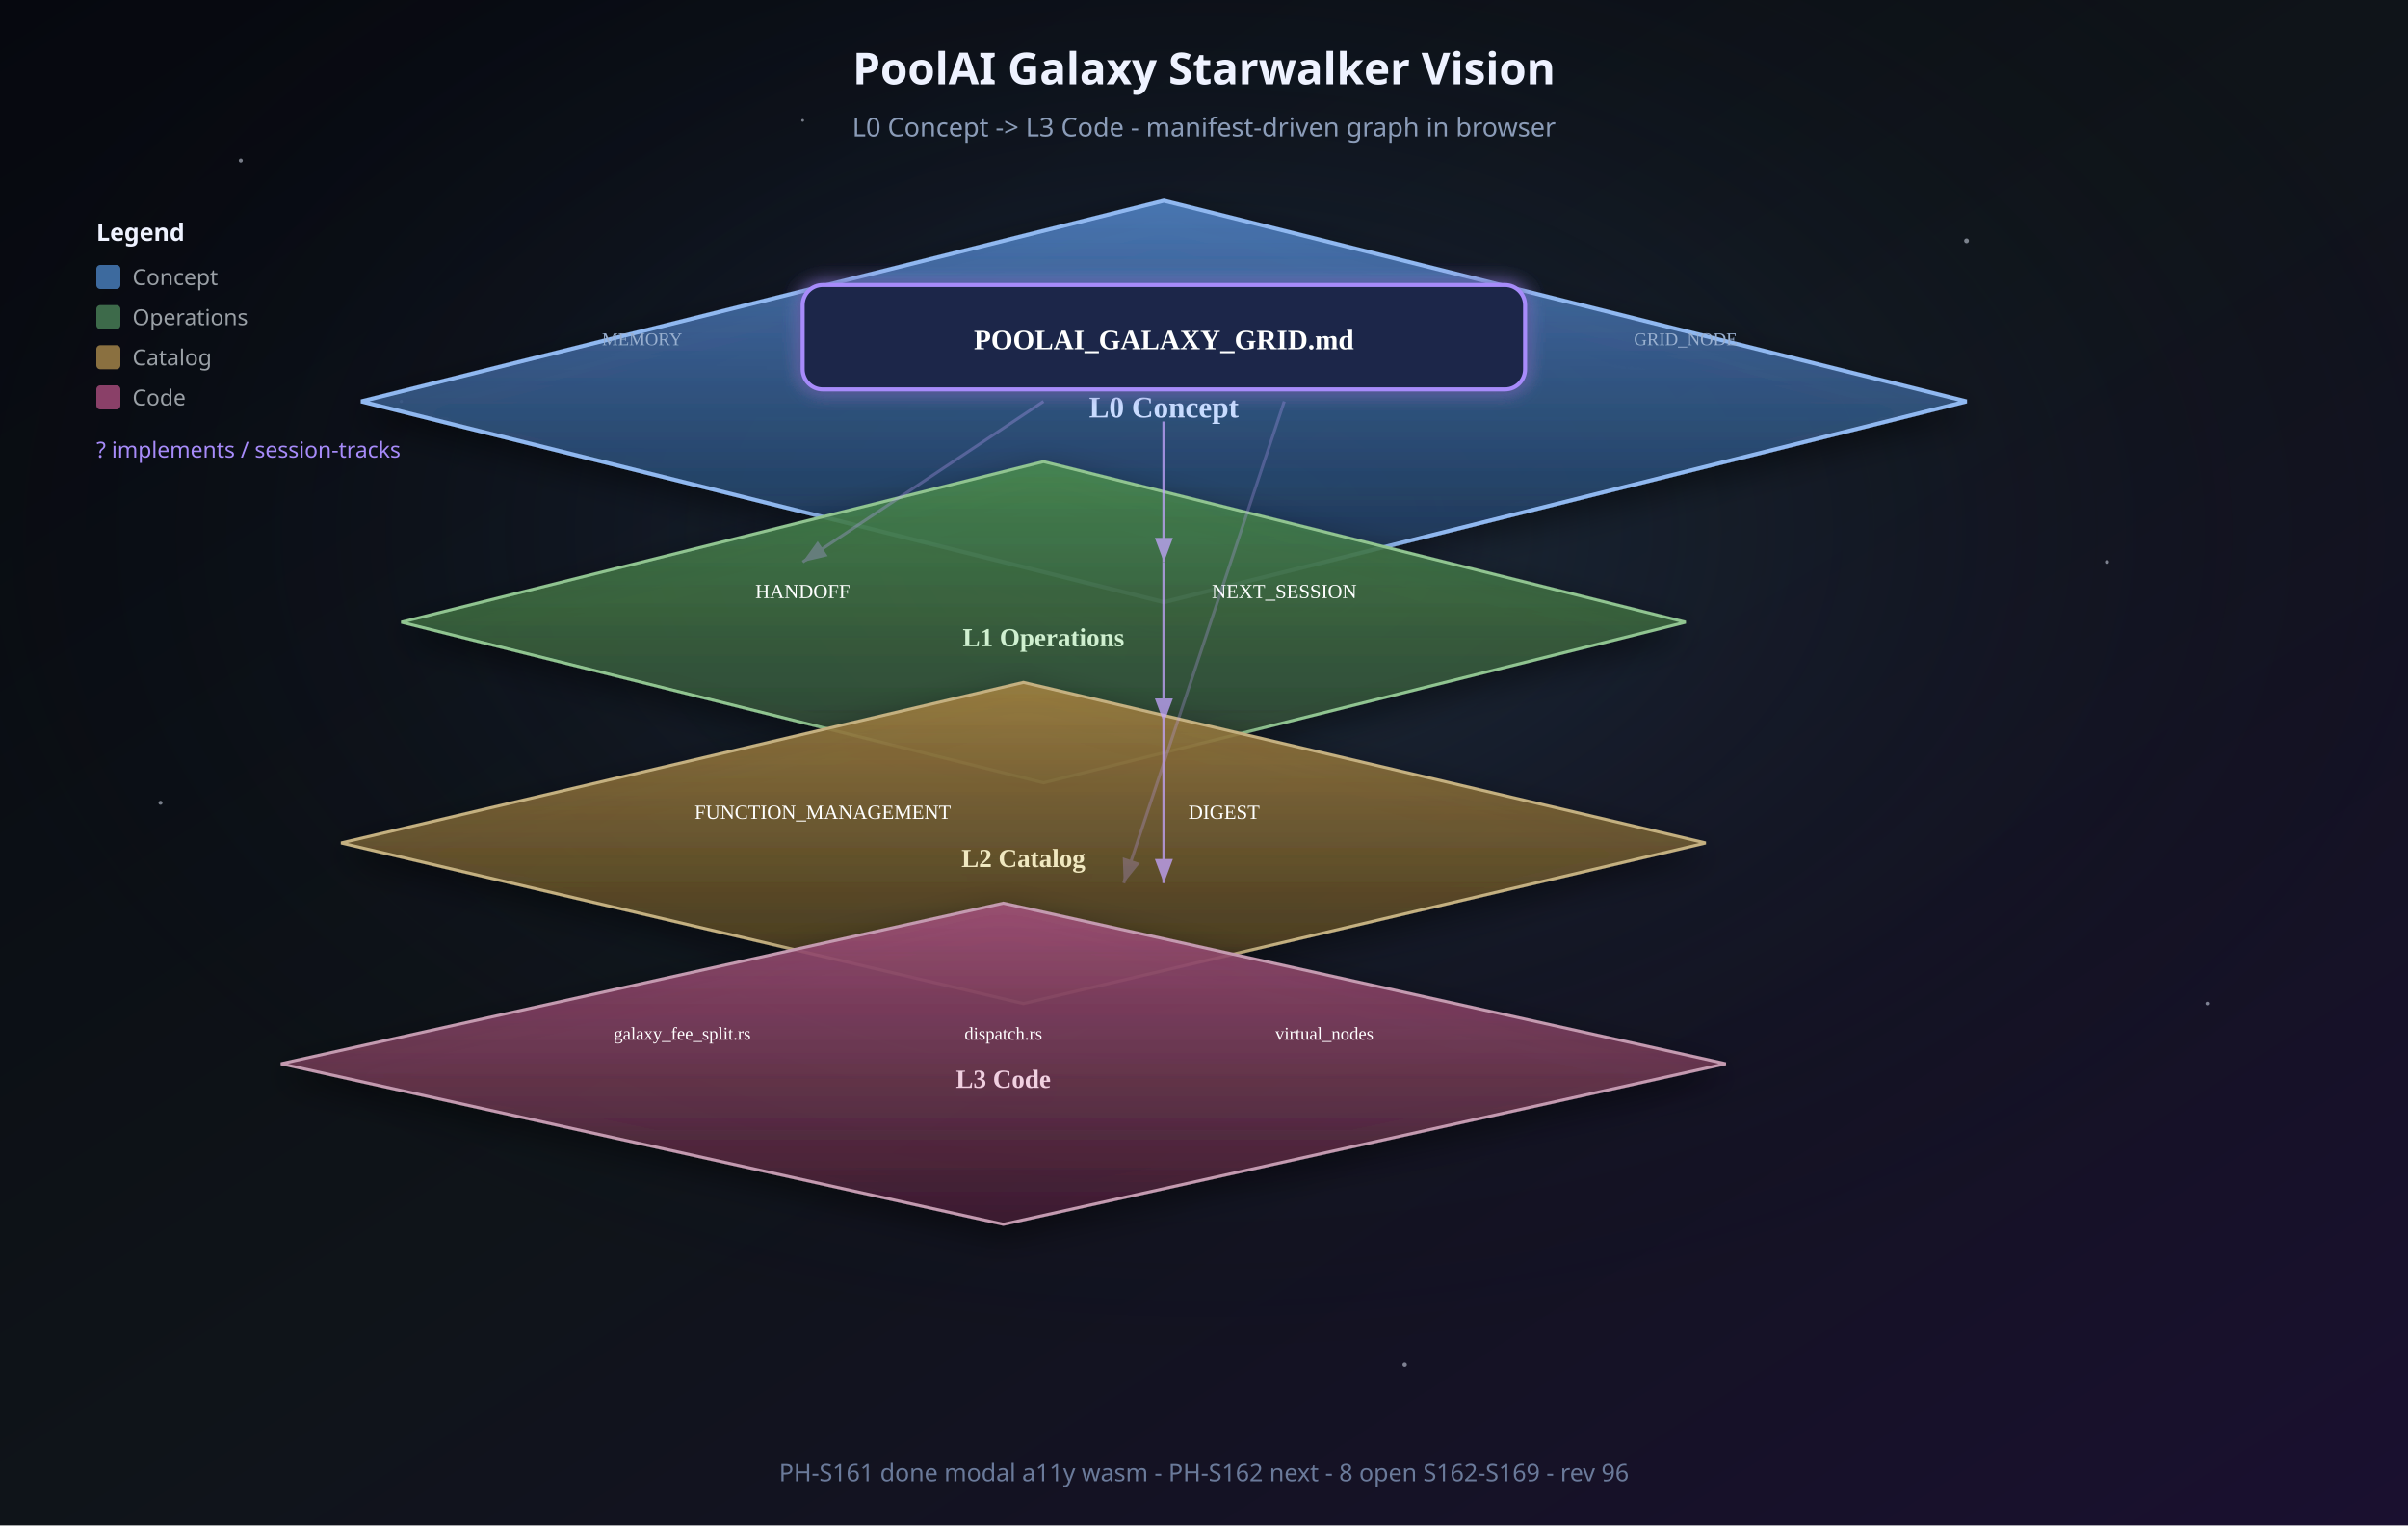
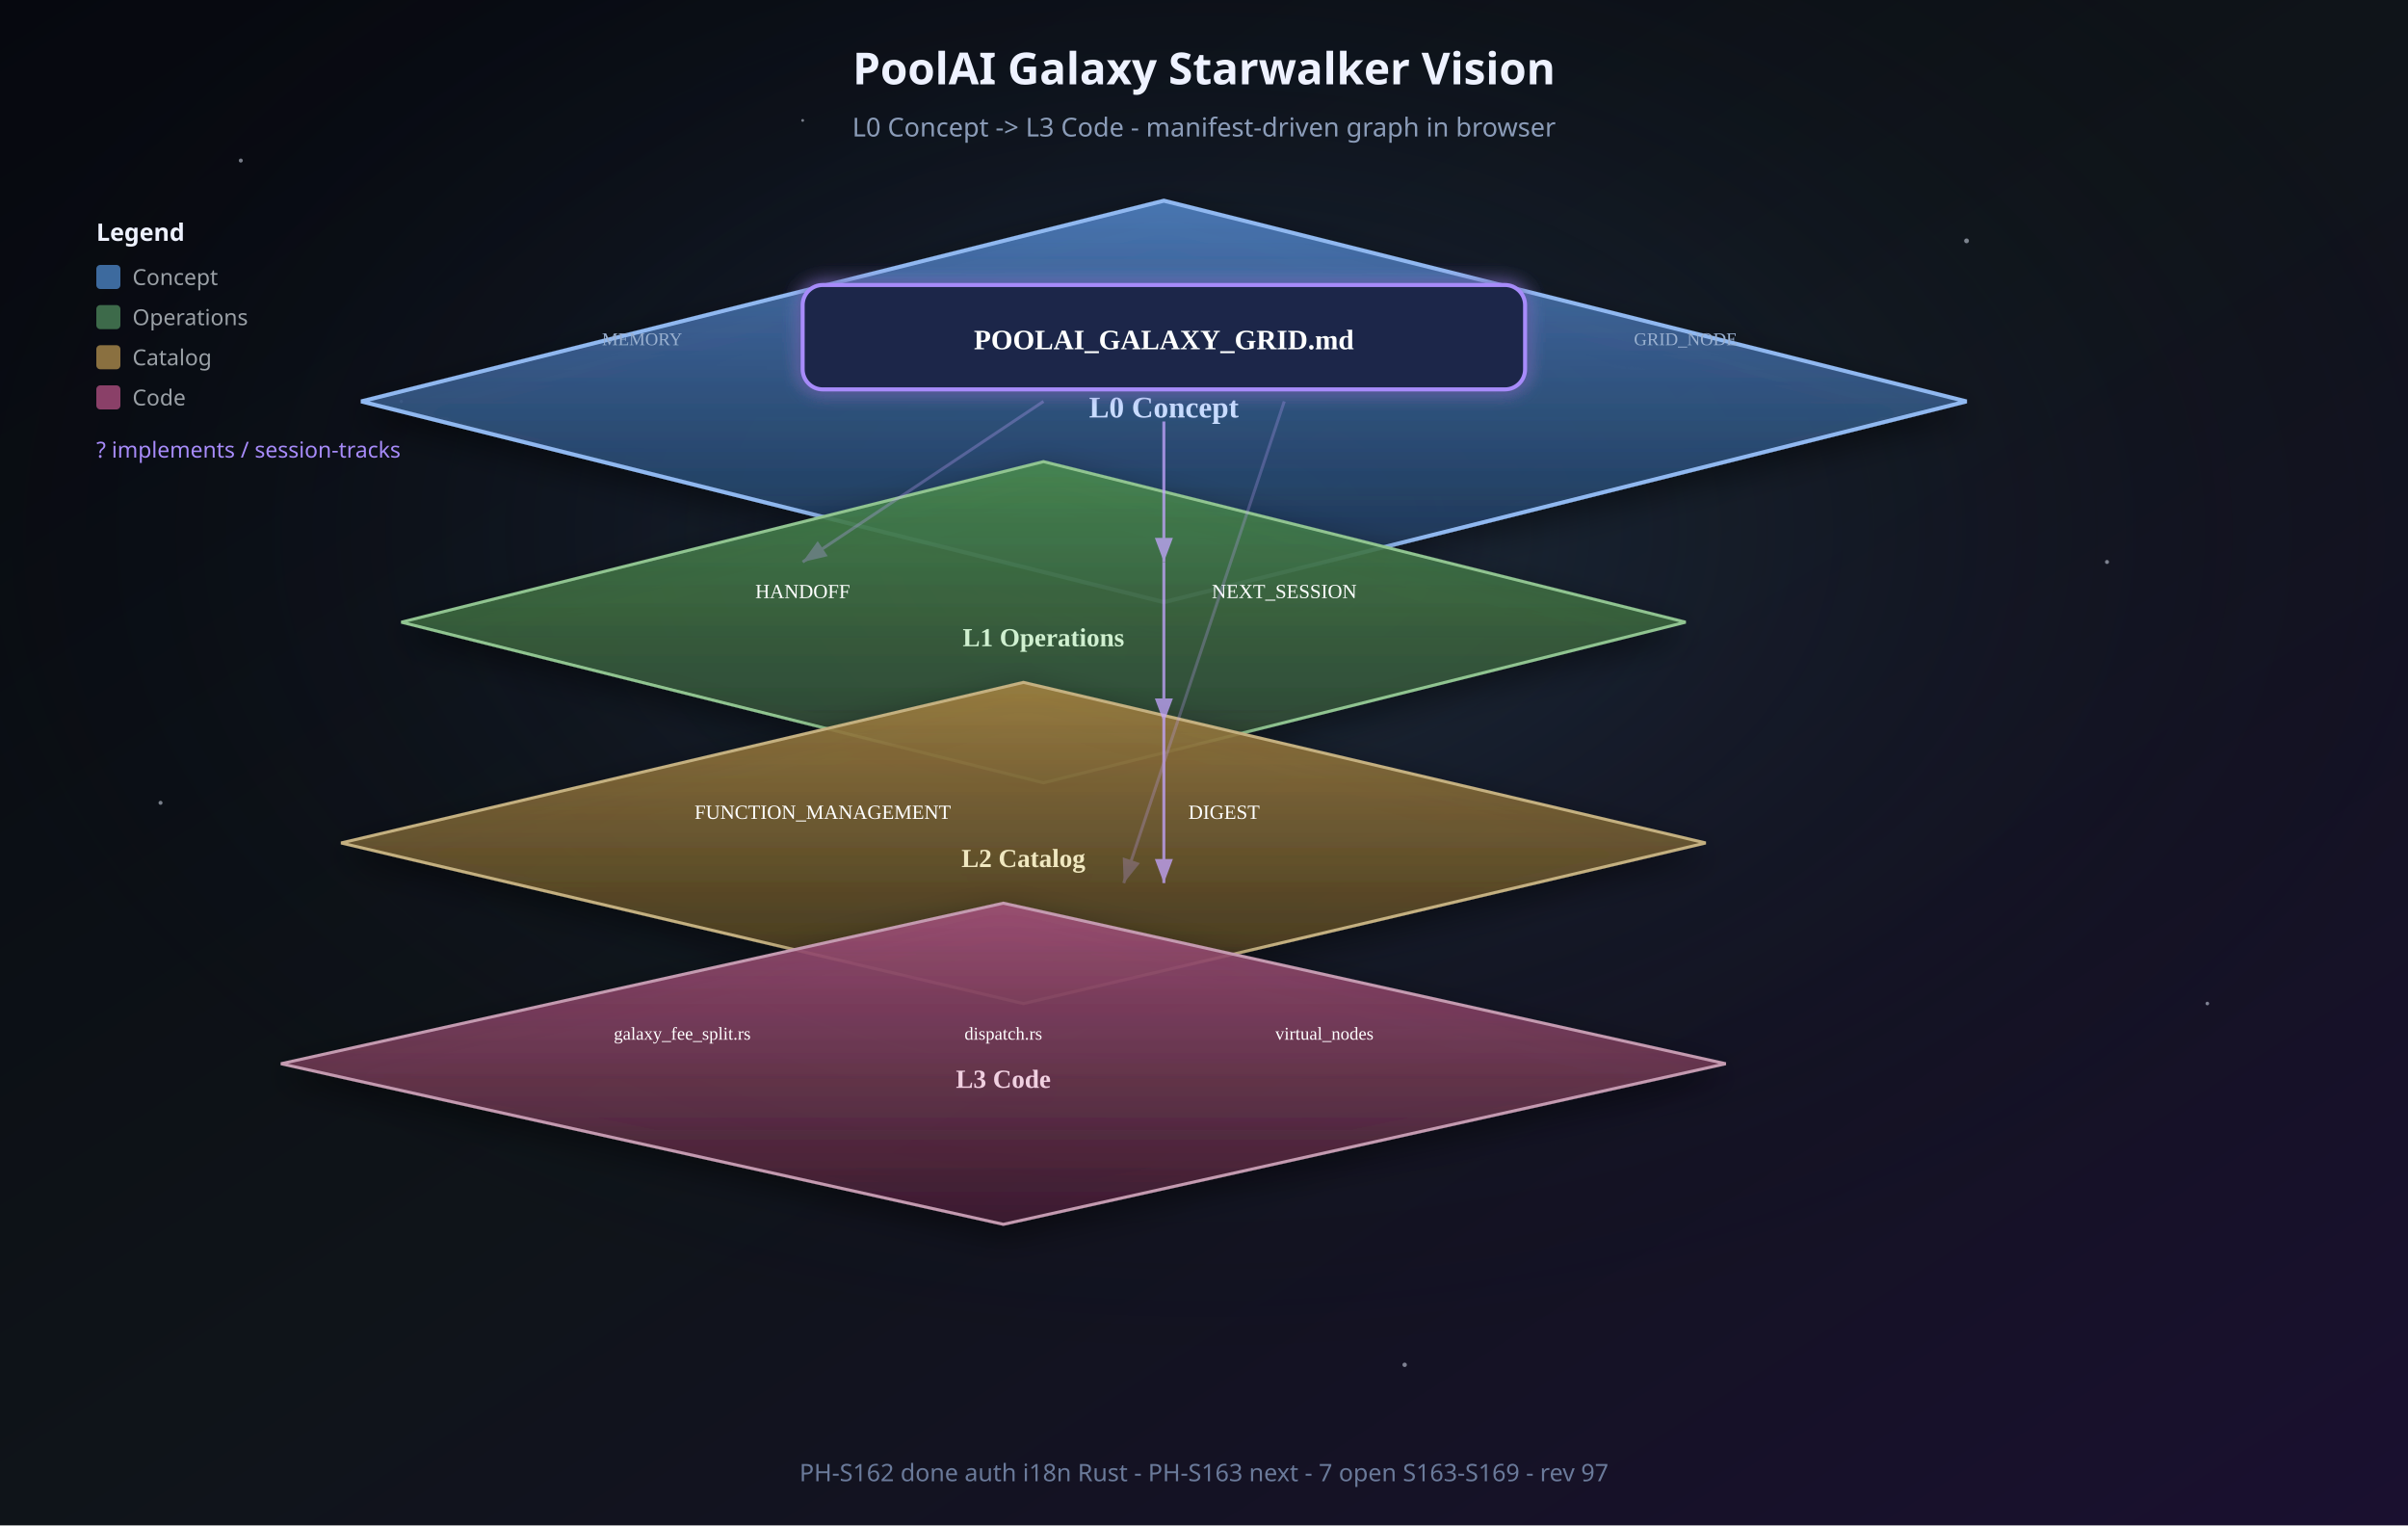
<svg xmlns="http://www.w3.org/2000/svg" viewBox="0 0 1200 760" role="img" aria-labelledby="title desc">
  <defs>
    <linearGradient id="bg" x1="0%" y1="0%" x2="100%" y2="100%">
      <stop offset="0%" stop-color="#06080f" />
      <stop offset="50%" stop-color="#0f1419" />
      <stop offset="100%" stop-color="#1a1030" />
    </linearGradient>
    <radialGradient id="nebula" cx="50%" cy="35%" r="55%">
      <stop offset="0%" stop-color="#3d5a8a" stop-opacity="0.35" />
      <stop offset="100%" stop-color="#06080f" stop-opacity="0" />
    </radialGradient>
    <linearGradient id="planeL0" x1="0%" y1="0%" x2="0%" y2="100%">
      <stop offset="0%" stop-color="#4a7ab8" stop-opacity="0.95" />
      <stop offset="100%" stop-color="#1e3350" stop-opacity="0.85" />
    </linearGradient>
    <linearGradient id="planeL1" x1="0%" y1="0%" x2="0%" y2="100%">
      <stop offset="0%" stop-color="#4a8a50" stop-opacity="0.9" />
      <stop offset="100%" stop-color="#2a4030" stop-opacity="0.85" />
    </linearGradient>
    <linearGradient id="planeL2" x1="0%" y1="0%" x2="0%" y2="100%">
      <stop offset="0%" stop-color="#a08040" stop-opacity="0.9" />
      <stop offset="100%" stop-color="#403520" stop-opacity="0.85" />
    </linearGradient>
    <linearGradient id="planeL3" x1="0%" y1="0%" x2="0%" y2="100%">
      <stop offset="0%" stop-color="#a05078" stop-opacity="0.9" />
      <stop offset="100%" stop-color="#402030" stop-opacity="0.85" />
    </linearGradient>
    <filter id="shadow" x="-30%" y="-30%" width="160%" height="160%">
      <feDropShadow dx="0" dy="6" stdDeviation="8" flood-color="#000" flood-opacity="0.5" />
    </filter>
    <filter id="glow" x="-50%" y="-50%" width="200%" height="200%">
      <feGaussianBlur stdDeviation="4" result="b" />
      <feMerge>
        <feMergeNode in="b" />
        <feMergeNode in="SourceGraphic" />
      </feMerge>
    </filter>
    <marker id="arrow" markerWidth="10" markerHeight="10" refX="8" refY="3" orient="auto">
      <path d="M0,0 L8,3 L0,6 Z" fill="#c4a5ff" />
    </marker>
  </defs>
  <rect width="1200" height="760" fill="url(#bg)" />
  <rect width="1200" height="760" fill="url(#nebula)" />
  <g fill="#e8f0ff" opacity="0.5">
    <circle cx="120" cy="80" r="1" />
    <circle cx="980" cy="120" r="1.2" />
    <circle cx="200" cy="200" r="0.8" />
    <circle cx="1050" cy="280" r="1" />
    <circle cx="80" cy="400" r="1" />
    <circle cx="1100" cy="500" r="0.9" />
    <circle cx="400" cy="60" r="0.7" />
    <circle cx="700" cy="680" r="1.1" />
  </g>
  <text x="600" y="42" text-anchor="middle" fill="#eef2ff" font-family="Segoe UI, system-ui, sans-serif" font-size="22" font-weight="600">PoolAI Galaxy Starwalker Vision</text>
  <text x="600" y="68" text-anchor="middle" fill="#8b9cb8" font-family="Segoe UI, system-ui, sans-serif" font-size="13">L0 Concept -&gt; L3 Code - manifest-driven graph in browser</text>
  <g transform="translate(180, 100)" filter="url(#shadow)">
    <path d="M0 100 L400 0 L800 100 L400 200 Z" fill="url(#planeL0)" stroke="#90b8f0" stroke-width="2" />
    <text x="400" y="108" text-anchor="middle" fill="#c8dcff" font-size="15" font-weight="700">L0 Concept</text>
    <g filter="url(#glow)">
      <rect x="220" y="42" width="360" height="52" rx="10" fill="#1a2848" stroke="#a78bfa" stroke-width="2" />
      <text x="400" y="74" text-anchor="middle" fill="#fff" font-size="14" font-weight="700">POOLAI_GALAXY_GRID.md</text>
    </g>
    <text x="140" y="72" text-anchor="middle" fill="#9ab0d0" font-size="9">MEMORY</text>
    <text x="660" y="72" text-anchor="middle" fill="#9ab0d0" font-size="9">GRID_NODE</text>
  </g>
  <g transform="translate(200, 230)" filter="url(#shadow)">
    <path d="M0 80 L320 0 L640 80 L320 160 Z" fill="url(#planeL1)" stroke="#90c490" stroke-width="1.5" />
    <text x="320" y="92" text-anchor="middle" fill="#d0f0d0" font-size="13" font-weight="600">L1 Operations</text>
    <text x="200" y="68" text-anchor="middle" fill="#fff" font-size="10">HANDOFF</text>
    <text x="440" y="68" text-anchor="middle" fill="#fff" font-size="10">NEXT_SESSION</text>
  </g>
  <g transform="translate(170, 340)" filter="url(#shadow)">
    <path d="M0 80 L340 0 L680 80 L340 160 Z" fill="url(#planeL2)" stroke="#c4b080" stroke-width="1.5" />
    <text x="340" y="92" text-anchor="middle" fill="#f0e8c0" font-size="13" font-weight="600">L2 Catalog</text>
    <text x="240" y="68" text-anchor="middle" fill="#fff" font-size="10">FUNCTION_MANAGEMENT</text>
    <text x="440" y="68" text-anchor="middle" fill="#fff" font-size="10">DIGEST</text>
  </g>
  <g transform="translate(140, 450)" filter="url(#shadow)">
    <path d="M0 80 L360 0 L720 80 L360 160 Z" fill="url(#planeL3)" stroke="#c49ab0" stroke-width="1.5" />
    <text x="360" y="92" text-anchor="middle" fill="#f0d0e0" font-size="13" font-weight="600">L3 Code</text>
    <text x="200" y="68" text-anchor="middle" fill="#fff" font-size="9">galaxy_fee_split.rs</text>
    <text x="360" y="68" text-anchor="middle" fill="#fff" font-size="9">dispatch.rs</text>
    <text x="520" y="68" text-anchor="middle" fill="#fff" font-size="9">virtual_nodes</text>
  </g>
  <g fill="none" stroke="#c4a5ff" stroke-width="1.5" marker-end="url(#arrow)" opacity="0.75">
    <path d="M580 210 L580 280" />
    <path d="M580 280 L580 360" />
    <path d="M580 360 L580 440" />
    <path d="M520 200 L400 280" opacity="0.4" />
    <path d="M640 200 L560 440" opacity="0.35" />
  </g>
  <g transform="translate(48, 120)" font-family="Segoe UI, system-ui, sans-serif" font-size="11">
    <text x="0" y="0" fill="#eef2ff" font-weight="600" font-size="12">Legend</text>
    <rect x="0" y="12" width="12" height="12" rx="2" fill="#3d6a9e" />
    <text x="18" y="22" fill="#9aa0a6">Concept</text>
    <rect x="0" y="32" width="12" height="12" rx="2" fill="#3d6a4a" />
    <text x="18" y="42" fill="#9aa0a6">Operations</text>
    <rect x="0" y="52" width="12" height="12" rx="2" fill="#8a7040" />
    <text x="18" y="62" fill="#9aa0a6">Catalog</text>
    <rect x="0" y="72" width="12" height="12" rx="2" fill="#8a4068" />
    <text x="18" y="82" fill="#9aa0a6">Code</text>
    <text x="0" y="108" fill="#a78bfa">? implements / session-tracks</text>
  </g>
-   <text x="600" y="738" text-anchor="middle" fill="#6a7a9a" font-family="Segoe UI, system-ui, sans-serif" font-size="12">PH-S161 done modal a11y wasm - PH-S162 next - 8 open S162-S169 - rev 96</text>
+   <text x="600" y="738" text-anchor="middle" fill="#6a7a9a" font-family="Segoe UI, system-ui, sans-serif" font-size="12">PH-S162 done auth i18n Rust - PH-S163 next - 7 open S163-S169 - rev 97</text>
</svg>
